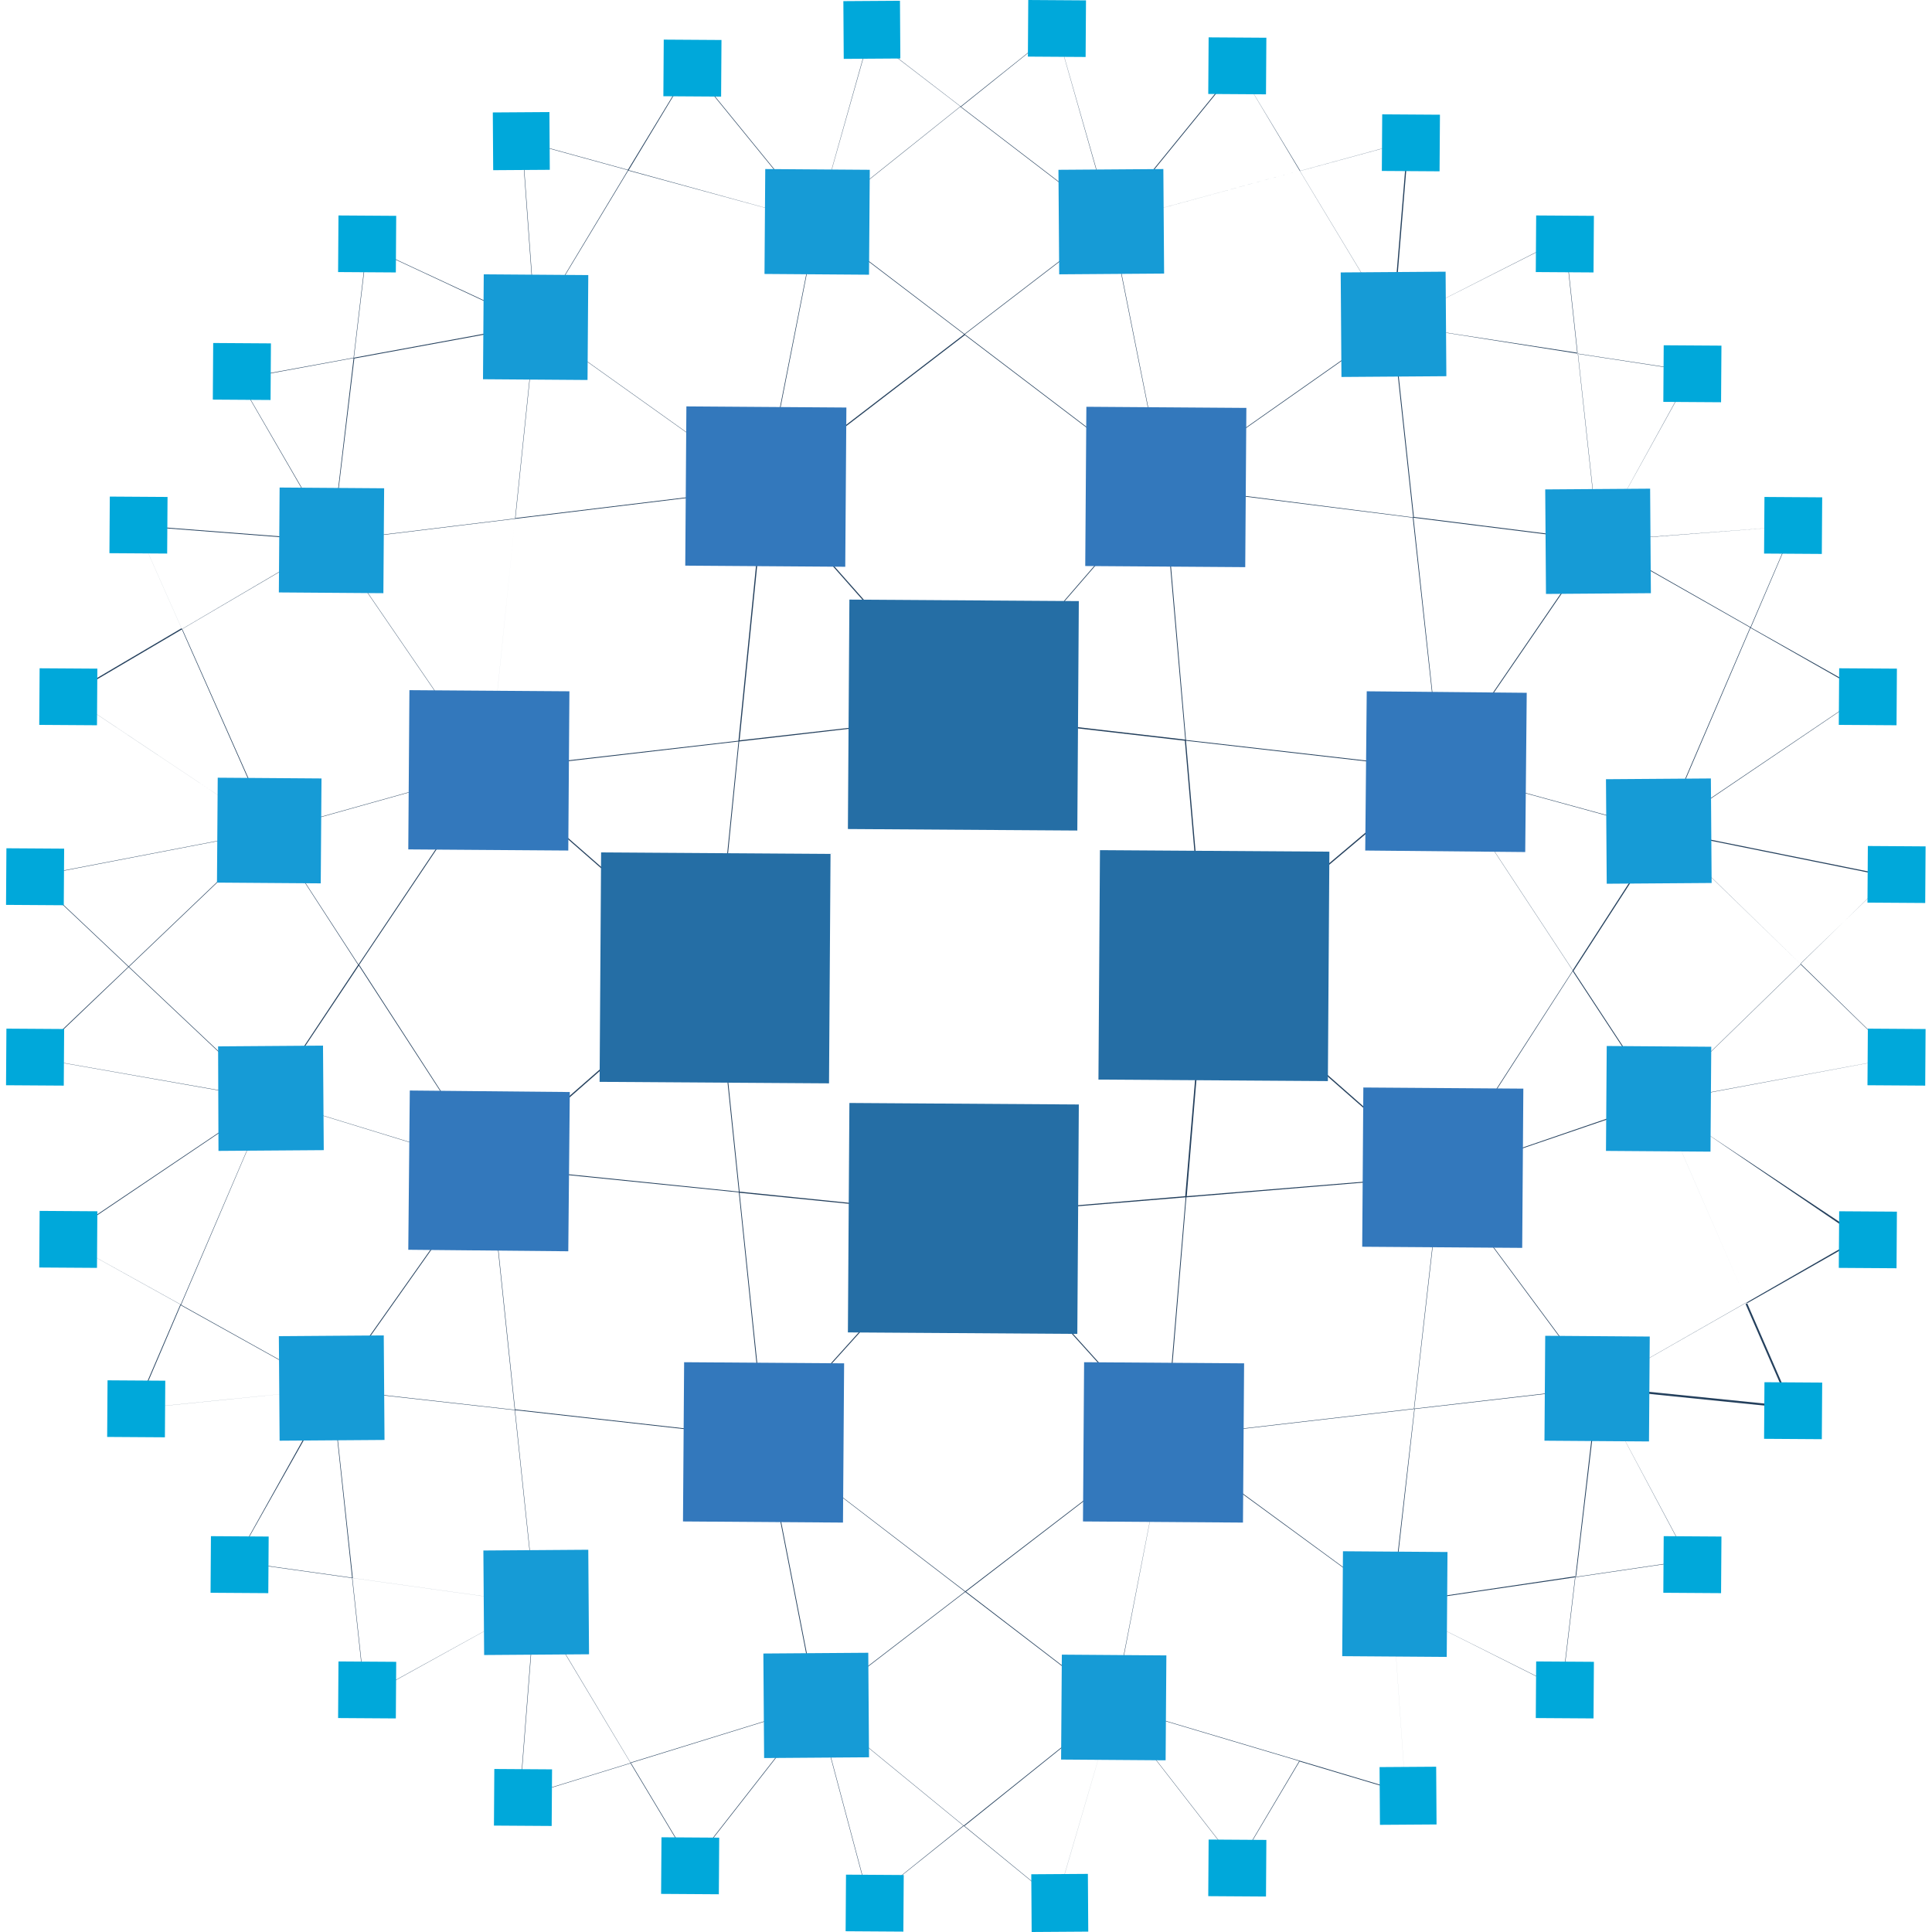
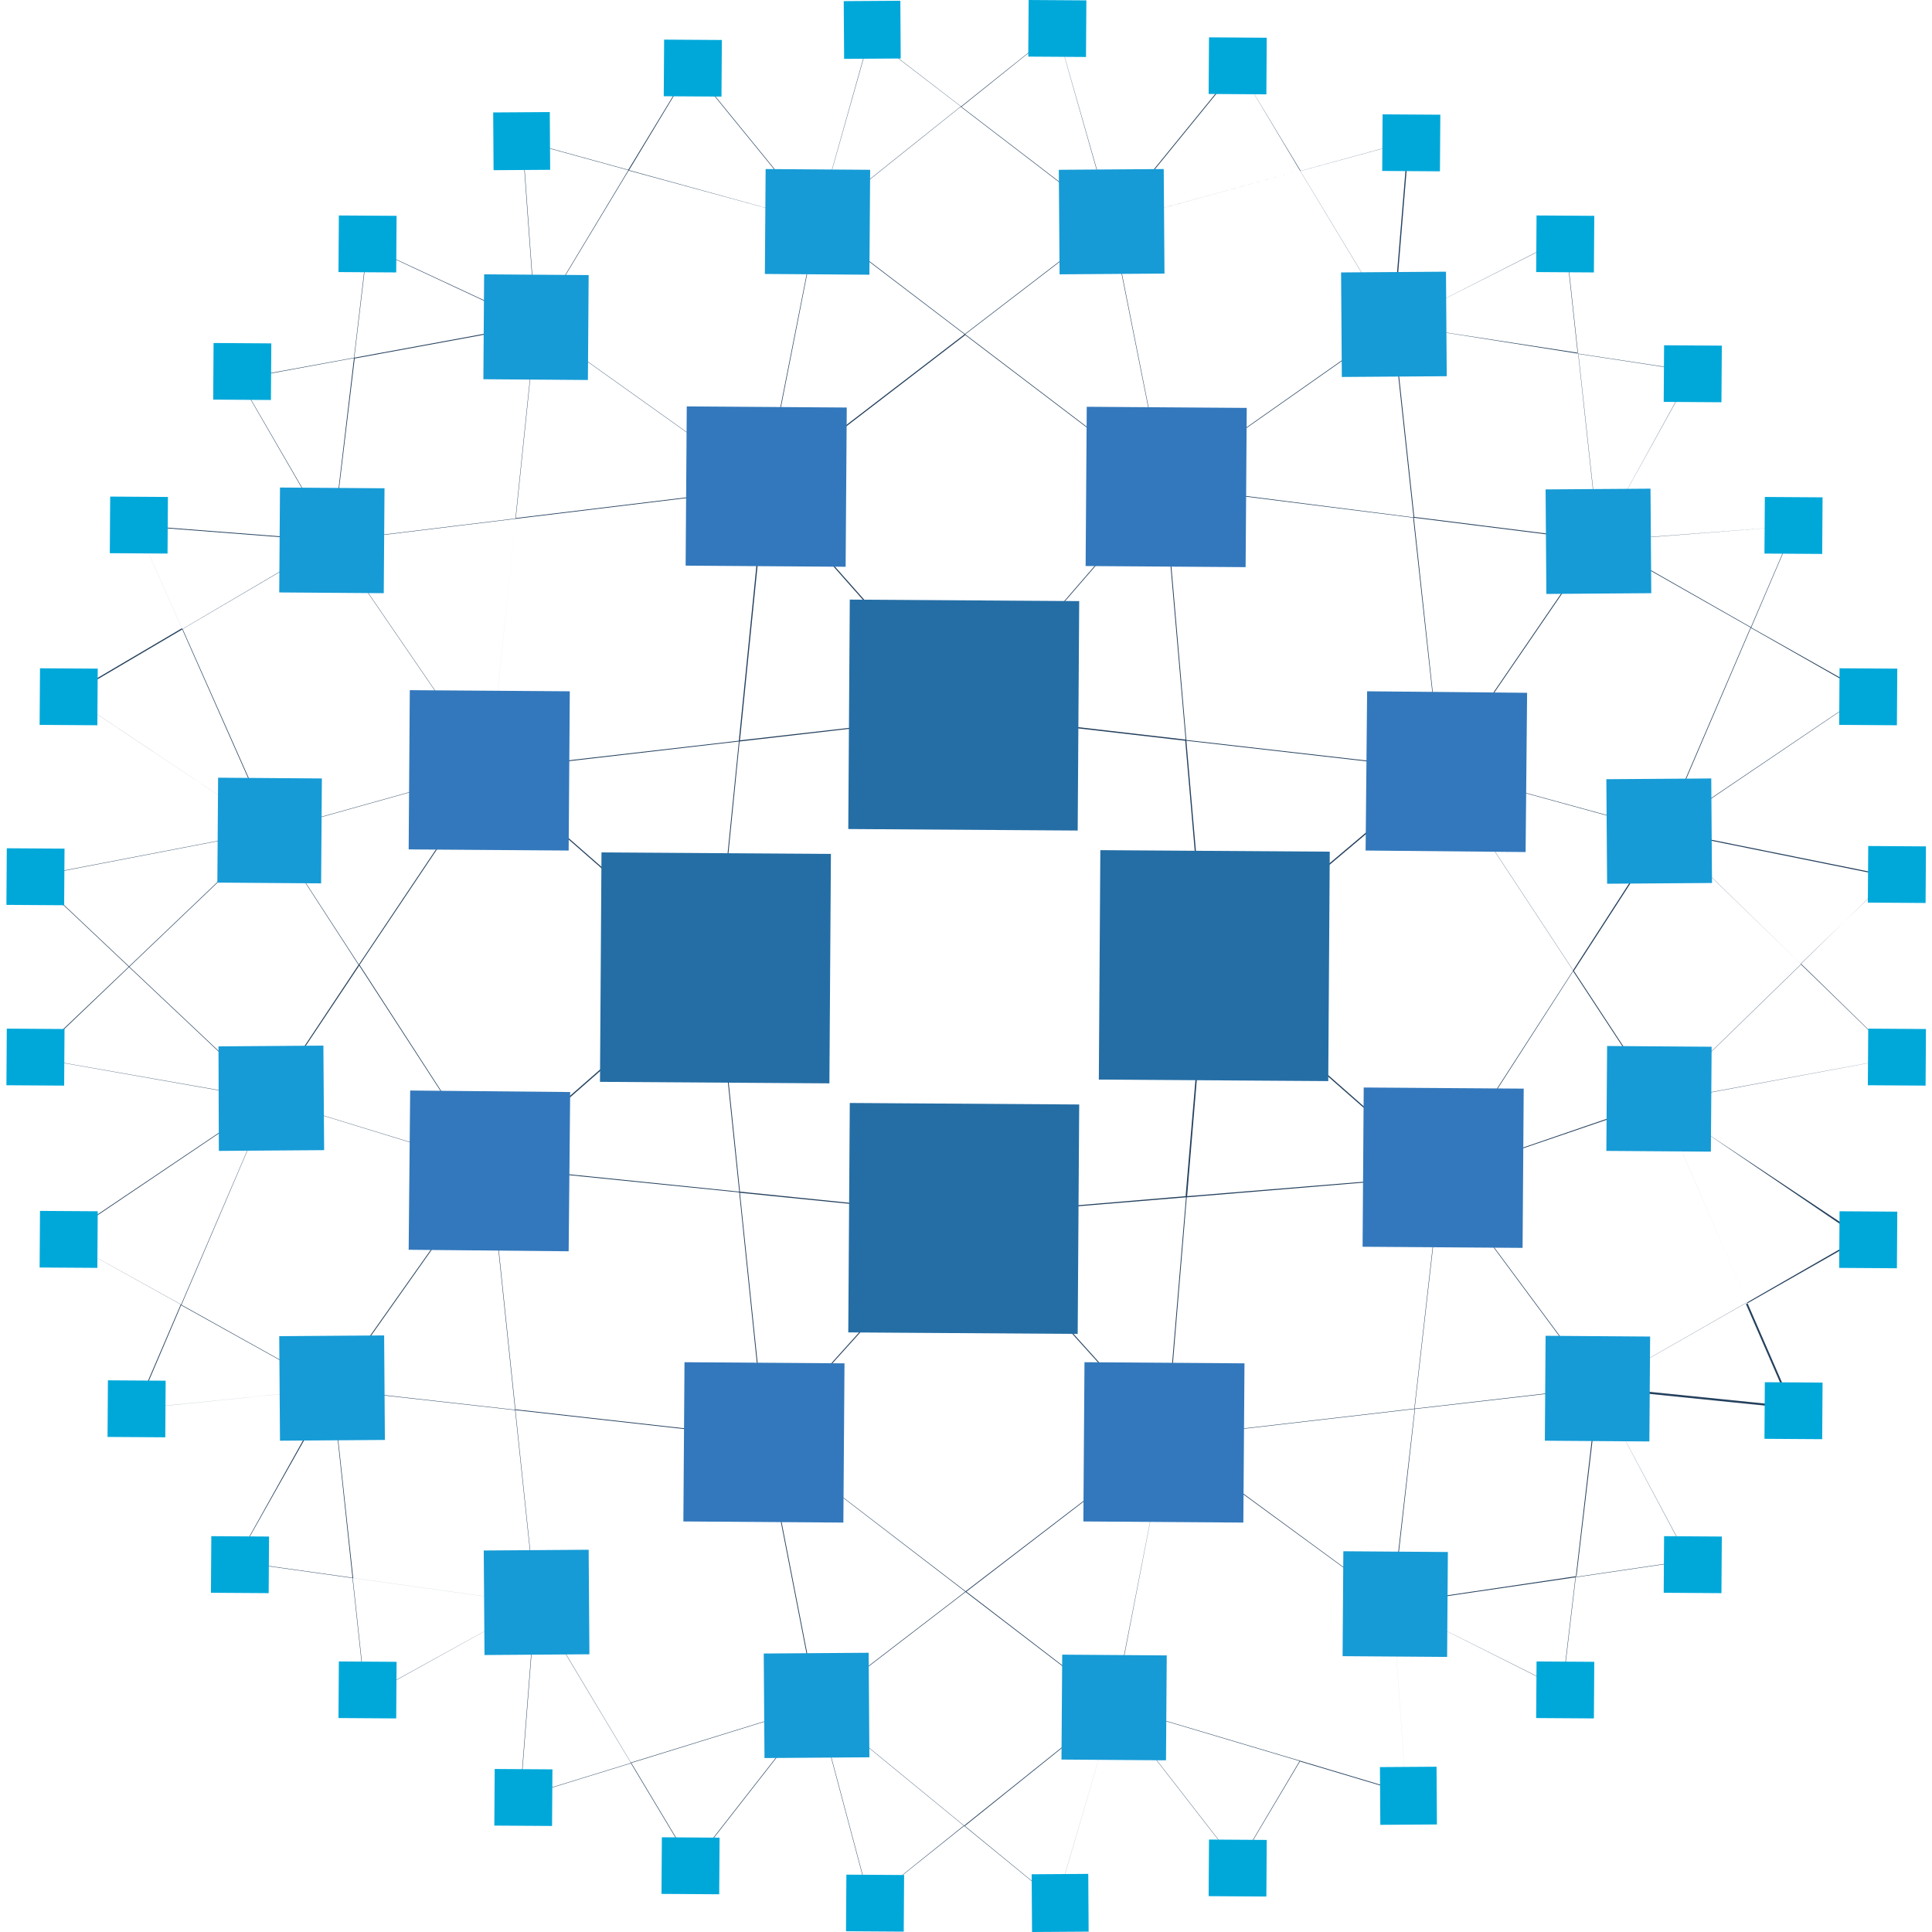
- <svg xmlns="http://www.w3.org/2000/svg" xml:space="preserve" id="haproxy_svg__Layer_1" x="0" y="0" version="1.1" viewBox="0 0 512 512">
-   <style>.haproxy_svg__st2{fill:#3378bc}.haproxy_svg__st3{fill:#169bd6}</style>
-   <path d="m502.7 280.3-25.5-24.9 23.8-23.2-.1-.1-.1.1v-.1l-60-12.1 53.7-36.3h.1l.1-.1-30.7-17.3 11.5-26.9v-.1h-.1v.1l-51.8 4 24.9-45h-.1l-24.8 45-5.4-49.6 30.1 4.6v-.1l-30.2-4.6-3.3-30.5h-.1l3.3 30.5-48.7-7.7 45.5-23v-.1L369.3 86l4-48.5h-.1l-28.6 7.8L328 17.8h-.1l.1-.1-.1-.1-33.4 41L280 7.9l-25.4 20.3-24.2-18.6h-.1l-.1.1h.1l-13.8 49-33.4-41-.1.1 33.4 41-49.8-13.7L183 17.9l-.1-.1L166.4 45l-28-7.7v.1l28 7.7-24.5 40.7-3.5-48.4h-.1l3.5 48.5-44.5-20.7h-.1l-3.5 29.6-30.6 5.6v.1h.1l24.7 42.7-51.8-4v-.1H36v.1l12.1 27.3-29.9 17.6h-.1l-.1.1.1.1h.1l53.6 35.8-62.9 12.1v.1l-.1-.1-.1.1L34 256.2l-25.2 24h-.1v.1l62.4 11-54.8 36.9 31.5 17.5L36 373.2h-.1v.1l51.9-5.2-25.4 45.5h.1L88 368.4l5.3 49.7-30.7-4.3v.1l30.7 4.3 3.4 31.5h.1l-3.4-31.5 48.3 6.7-45 24.8v.1l45-24.9-4 51.4h.1l4-51.3 25.3 42.2-29.2 9v.1l29.2-9 16.2 27 .1-.1-16.2-27 49.1-15.2-32.9 42.1.1.1 32.9-42.1h.1l13.8 51.8 25-20.1L280 504l15.2-51.9 32.7 42.1v.1l.1.1 16.4-27.6 28.1 8.4v.2h.1v-.3h-.1l-3.5-50 45 22.6v-.1l-45-22.5 48.4-7.1-3.5 29.6h.1l3.5-29.6 29.9-4.4v-.1l-29.9 4.4 5.8-49.9 24.2 45.5h.1L423.3 368l51.2 5.2v.1h.1v-.1l-12-27.6 30.4-17.3h.1l.1-.1-.1-.1h-.1L439.9 292zm-.1 0-62.7 11.6 37.3-36.3zm-25.5-24.9L441 220.3l59.9 12.1zM136.5 373.7l66 7.4-60.6 43.9zm-65.2-82.5-37.1-35 37.7-36 23 35.5zm310.5-87.4-7.2-66.6 48.6 6.1zm-.1 0-67.4-7.7-5.8-67.2 65.9 8.3zm-86.5 248.1L256 421.8l53-40.7zm-39.4-30.2L202.7 381l53.1-58.8 53.1 58.8zm-53.1-41-6.7-64.6 59.5 6zm106.2 0-52.8-58.6 58.1-4.8zm-53.1-58.8-59.8-6.1-6.1-59.1-.1-.1h.1l6-60.1 59.8-6.9h.1l58.2 6.7 5.2 60.3-5.1 60.4zm52.5-193.3-52.6-40 38.7-29.7zm0 .5 5.8 66.9-57.9-6.7zm0-.3-52.4 60.6-53.1-60 52.9-40.6zm-105.6.9 52.8 59.7-59.5 6.8zm-7 66.6-66 7.6 6.8-66.4 65.9-8zm-6 60L130 204.1l65.7-7.6zm-60-52.1 59.9 52.4-59.9 52.4-34.5-53.3zm60 52.7 6.1 58.9-65.7-6.7zm129.8 0 62.2 54.6-67.2 5.5zm0-.5-5.2-60.1 67.3 7.7zm-11-127.7L369 86.2l5.5 50.9zM369 86l-60.6 42.6-13.9-69.8 49.9-13.6zm-113.4 2.5-39.1-29.8 38-30.4 39.8 30.5zm-39.1-29.6 39 29.7-52.8 40.5zm-79.9 78.4 5.3-51.2 60.6 43.2zm-.1.1-48.4 5.9L93.9 95l47.9-8.8zm0 .1-6.8 66.5h-.1l-41.5-60.6zm-7 66.6L95 255.6l-23-35.4zm-34.4 51.8 34.5 53.2-58.1-17.8zm34.6 53.5 6.7 64.2-48.2-5.4zm.1-.1 66 6.7 6.7 64.9-66-7.4zm125.9 112.5-39.2 30.1-13.8-70.8zm.1.1 39.3 30.1-39.7 31.8-38.8-31.8zm53.2-40.8 60 43.9-24.6 41.6-49.1-14.6zm59.9 43.7L309.2 381l65.6-7.6zm-59.8-43.9 5.3-63.6 67.3-5.6-7 61.6zm72.7-69.1 41.4 55.9-48.4 5.6zm35-54.4 22.6 34.4-57.4 19.7zm-34.9 53.9-62.2-54.7 62.2-52.4 34.9 53zm0-107.2 58.7 16.1-23.8 36.9zm112.6-20.3-53.6 36.3 23-53.7zm-19.1-44.4-11.5 26.8-40.2-22.9zm-11.6 26.9-23.1 53.8-58.8-16.1 41.5-60.6h.1zm-45.7-72.8 5.4 49.7-.1-.1-48.7-6.1-5.5-51h.1zm-45.1-56-4 48.4-24.5-40.6zm-28.6 7.7-49.8 13.6 33.4-41zM280 8l14.4 50.7-39.7-30.4zm-49.6 1.7 24.1 18.5-37.9 30.3zm-14 49.1-13.9 70.4L141.9 86l24.6-40.8zM97.3 65.3 141.6 86l-47.8 8.8zm-34 35.2 30.4-5.6-5.7 48.2zM88 143.4l41.5 60.6L72 220.1l-23.7-53.4zm-51.9-4 51.7 4-39.6 23.3zm12.1 27.4 23.6 53.3-53.5-35.7zM8.9 232.3l62.8-12.1-37.6 35.9zm25.2 24 37 34.9L9 280.3zm-17.6 72 54.7-36.9-23.3 54.3zm19.7 45 11.7-27.4 39.9 22.2zM48 345.8l23.3-54.5 58.3 17.9L88 368.1zm40.1 22.5 48.3 5.4 5.4 51.2-48.3-6.7zm53.8 56.7 60.6-43.9 13.8 70.8-49.2 15.2zm88.5 78.9-13.8-51.8 38.8 31.8zm49.6 0-24.4-20 39.6-31.8zm48-9.7-32.7-42.1 49 14.6zm44.5-19.2-28.1-8.4L369 425zm45.2-57.3-48.6 7.2 5.8-51.5 48.6-5.6v-.1h-.1l-41.5-56 57.7-19.7v-.1h.1L417 257.3l23.9-37 36.3 35.2-37.4 36.4.1.1 23.1 53.1-39.4 22.5zm57.2-45-51.2-5.2 39.2-22.4zm18.4-45L463 345.1l-23-52.9z" style="fill:#24405d" />
-   <path d="m158.9 286.7.4-60.8 60.8.4-.4 60.8zm65.8-67 .4-60.8 60.8.4-.4 60.8zm0 133.4.4-60.8 60.8.4-.4 60.8zm66.4-67 .4-60.8 60.8.4-.4 60.8z" style="fill:#256ea5" />
-   <path d="m287.6 150 .3-42.2 42.4.3-.3 42.2zm-106-.1.3-42.2 42.4.3-.3 42.2zm-73.4 75.2.3-42.2 42.4.3-.3 42.2zm0 106.1.4-42.2 42.4.4-.4 42.2zm252.8-.8.3-42.2 42.4.3-.3 42.2zm.8-105 .4-42.2 42.4.4-.4 42.2z" class="haproxy_svg__st2" />
-   <path d="m73.9 157 .2-27.8 27.7.2-.2 27.8zm54.1-56.5.2-27.8 27.7.2-.2 27.8zm74.6-27.9.2-27.8 27.7.2-.2 27.8zM57.5 233.9l.2-27.8 27.5.2-.2 27.8zm352-104.2 27.8-.2.2 27.7-27.8.2zm-54.2-57.5 27.8-.2.2 27.7-27.8.2zM280.5 45l27.8-.2.2 27.7-27.8.2zm145.1 161.5 27.8-.2.2 27.7-27.8.2z" class="haproxy_svg__st3" />
-   <path d="m181 403.2.3-42.2 42.4.3-.3 42.2zm106 0 .3-42.2 42.4.3-.3 42.2z" class="haproxy_svg__st2" />
-   <path d="m409.3 381.8.2-27.8 27.7.2-.2 27.8zm-53.6 57.1.2-27.8 27.7.2-.2 27.8zm-74.5 27.4.2-27.8 27.7.2-.2 27.8zM425.6 305l.2-27.8 27.7.2-.2 27.8zM73.9 354.1l27.8-.2.2 27.7-27.8.2zm54.2 56.8 27.8-.2.2 27.7-27.8.2zm74.2 27.3 27.8-.2.2 27.7-27.8.2zM57.8 277.3l27.8-.2.2 27.7-27.9.2z" class="haproxy_svg__st3" />
-   <path d="m467.5 146.7.1-15 15.3.1-.1 15zm19.8 45.4.1-15 15.3.1-.1 15zm-46.5-85.6.1-15 15.3.1-.1 15zM89.6 72.1l.1-15 15.3.1-.1 15zm-88 167.7.1-15 15.3.1-.1 15zM407 72.1l.1-15 15.3.1-.1 15zm-396.6 120 .1-15 15.3.1-.1 15zM175.8 25.5l.1-15 15.3.1-.1 15zM29 146.6l.1-15 15.3.1-.1 15zm27.4-40.7.1-15 15.3.1-.1 15zm74.2-76.1 15-.1.1 15.3-15 .1zM223.5.3l15-.1.1 15.3-15 .1zm142.7 45 .1-15 15.3.1-.1 15zm128.7 193.9.1-15 15.3.1-.1 15zM272.4 15l.1-15 15.3.1-.1 15zm47.8 9.9.1-15 15.3.1-.1 15zM407 455.3l.1-15 15.3.1-.1 15zm87.9-167.7.1-15 15.3.1-.1 15zM89.6 455.3l.1-15 15.3.1-.1 15zM487.3 336l.1-15 15.3.1-.1 15zM320.2 502.5l.1-15 15.3.1-.1 15zm147.3-121.2.1-15 15.3.1-.1 15zm-26.7 40.8.1-15 15.3.1-.1 15zm-75.2 46.2 15-.1.1 15.3-15 .1zm-92.3 28.4 15-.1.1 15.3-15 .1zm-142.4-12.9.1-15 15.3.1-.1 15zm-102.5-103 .1-15 15.3.1-.1 15zm-18-44.9.1-15 15.3.1-.1 15zm45.4 86.2.1-15 15.3.1-.1 15zM1.6 287.6l.1-15 15.3.1-.1 15zm222.5 224.2.1-15 15.3.1-.1 15zm-48.9-9.9.1-15 15.3.1-.1 15z" style="fill:#00a8da" />
+ <svg xmlns="http://www.w3.org/2000/svg" viewBox="0 0 512 512" data-selfhst="haproxy">
+   <path d="m502.8 280.3-25.5-24.9 23.8-23.2-.1-.1-.1.1v-.1l-60-12.1 53.7-36.3h.1l.1-.1-30.7-17.3 11.5-26.9v-.1h-.1v.1l-51.8 4 24.9-45h-.1l-24.8 45-5.4-49.6 30.1 4.6v-.1l-30.2-4.6-3.3-30.5h-.1l3.3 30.5-48.7-7.7 45.5-23v-.1L369.4 86l4-48.5h-.1l-28.6 7.8-16.6-27.5h-.1l.1-.1-.1-.1-33.4 41-14.5-50.7-25.4 20.3-24.2-18.6h-.1l-.1.1h.1l-13.8 49-33.4-41-.1.1 33.4 41-49.8-13.7 16.4-27.2-.1-.1-16.5 27.2-28-7.7v.1l28 7.7-24.5 40.7-3.5-48.4h-.1l3.5 48.5-44.5-20.7h-.1l-3.5 29.6-30.6 5.6v.1h.1l24.7 42.7-51.8-4v-.1h-.1v.1l12.1 27.3-29.9 17.6h-.1l-.1.1.1.1h.1l53.6 35.8L9 232.2v.1l-.1-.1-.1.1 25.3 23.9-25.2 24h-.1v.1l62.4 11-54.8 36.9 31.5 17.5-11.8 27.5H36v.1l51.9-5.2-25.4 45.5h.1l25.5-45.2 5.3 49.7-30.7-4.3v.1l30.7 4.3 3.4 31.5h.1l-3.4-31.5 48.3 6.7-45 24.8v.1l45-24.9-4 51.4h.1l4-51.3 25.3 42.2-29.2 9v.1l29.2-9 16.2 27 .1-.1-16.2-27 49.1-15.2-32.9 42.1.1.1 32.9-42.1h.1l13.8 51.8 25-20.1 24.7 20.2 15.2-51.9 32.7 42.1v.1l.1.1 16.4-27.6 28.1 8.4v.2h.1v-.3h-.1l-3.5-50 45 22.6v-.1l-45-22.5 48.4-7.1-3.5 29.6h.1l3.5-29.6 29.9-4.4v-.1l-29.9 4.4 5.8-49.9 24.2 45.5h.1L423.4 368l51.2 5.2v.1h.1v-.1l-12-27.6 30.4-17.3h.1l.1-.1-.1-.1h-.1L440 292zm-.1 0-62.7 11.6 37.3-36.3zm-25.5-24.9-36.1-35.1 59.9 12.1zM136.6 373.7l66 7.4L142 425zm-65.2-82.5-37.1-35 37.7-36 23 35.5zm310.5-87.4-7.2-66.6 48.6 6.1zm-.1 0-67.4-7.7-5.8-67.2 65.9 8.3zm-86.5 248.1-39.2-30.1 53-40.7zm-39.4-30.2-53.1-40.7 53.1-58.8L309 381zm-53.1-41-6.7-64.6 59.5 6zm106.2 0-52.8-58.6 58.1-4.8zm-53.1-58.8-59.8-6.1-6.1-59.1-.1-.1h.1l6-60.1 59.8-6.9h.1l58.2 6.7 5.2 60.3-5.1 60.4zm52.5-193.3-52.6-40 38.7-29.7zm0 .5 5.8 66.9-57.9-6.7zm0-.3-52.4 60.6-53.1-60 52.9-40.6zm-105.6.9 52.8 59.7-59.5 6.8zm-7 66.6-66 7.6 6.8-66.4 65.9-8zm-6 60-59.7-52.2 65.7-7.6zm-60-52.1 59.9 52.4-59.9 52.4-34.5-53.3zm60 52.7 6.1 58.9-65.7-6.7zm129.8 0 62.2 54.6-67.2 5.5zm0-.5-5.2-60.1 67.3 7.7zm-11-127.7 60.5-42.5 5.5 50.9zm60.5-42.7-60.6 42.6-13.9-69.8 49.9-13.6zm-113.4 2.5-39.1-29.8 38-30.4 39.8 30.5zm-39.1-29.6 39 29.7-52.8 40.5zm-79.9 78.4 5.3-51.2 60.6 43.2zm-.1.1-48.4 5.9L94 95l47.9-8.8zm0 .1-6.8 66.5h-.1l-41.5-60.6zm-7 66.6-34.5 51.5-23-35.4zm-34.4 51.8 34.5 53.2-58.1-17.8zm34.6 53.5 6.7 64.2-48.2-5.4zm.1-.1 66 6.7 6.7 64.9-66-7.4zm125.9 112.5-39.2 30.1-13.8-70.8zm.1.1 39.3 30.1-39.7 31.8-38.8-31.8zm53.2-40.8 60 43.9-24.6 41.6-49.1-14.6zm59.9 43.7-59.7-43.8 65.6-7.6zm-59.8-43.9 5.3-63.6 67.3-5.6-7 61.6zm72.7-69.1 41.4 55.9-48.4 5.6zm35-54.4 22.6 34.4-57.4 19.7zm-34.9 53.9-62.2-54.7 62.2-52.4 34.9 53zm0-107.2 58.7 16.1-23.8 36.9zm112.6-20.3-53.6 36.3 23-53.7zm-19.1-44.4-11.5 26.8-40.2-22.9zm-11.6 26.9-23.1 53.8L382 204l41.5-60.6h.1zm-45.7-72.8 5.4 49.7-.1-.1-48.7-6.1-5.5-51h.1zm-45.1-56-4 48.4-24.5-40.6zm-28.6 7.7-49.8 13.6 33.4-41zM280.1 8l14.4 50.7-39.7-30.4zm-49.6 1.7 24.1 18.5-37.9 30.3zm-14 49.1-13.9 70.4L142 86l24.6-40.8zM97.4 65.3l44.3 20.7-47.8 8.8zm-34 35.2 30.4-5.6-5.7 48.2zm24.7 42.9 41.5 60.6-57.5 16.1-23.7-53.4zm-51.9-4 51.7 4-39.6 23.3zm12.1 27.4 23.6 53.3-53.5-35.7zM9 232.3l62.8-12.1-37.6 35.9zm25.2 24 37 34.9-62.1-10.9zm-17.6 72 54.7-36.9L48 345.7zm19.7 45L48 345.9l39.9 22.2zm11.8-27.5 23.3-54.5 58.3 17.9-41.6 58.9zm40.1 22.5 48.3 5.4 5.4 51.2-48.3-6.7zM142 425l60.6-43.9 13.8 70.8-49.2 15.2zm88.5 78.9-13.8-51.8 38.8 31.8zm49.6 0-24.4-20 39.6-31.8zm48-9.7-32.7-42.1 49 14.6zm44.5-19.2-28.1-8.4 24.6-41.6zm45.2-57.3-48.6 7.2 5.8-51.5 48.6-5.6v-.1h-.1l-41.5-56 57.7-19.7v-.1h.1l-22.7-34.6 23.9-37 36.3 35.2-37.4 36.4.1.1 23.1 53.1-39.4 22.5zm57.2-45-51.2-5.2 39.2-22.4zm18.4-45-30.3 17.4-23-52.9z" fill="#24405d" />
+   <path d="m159 286.7.4-60.8 60.8.4-.4 60.8zm65.8-67 .4-60.8 60.8.4-.4 60.8zm0 133.4.4-60.8 60.8.4-.4 60.8zm66.4-67 .4-60.8 60.8.4-.4 60.8z" fill="#256ea5" />
+   <path d="m287.7 150 .3-42.2 42.4.3-.3 42.2zm-106-.1.3-42.2 42.4.3-.3 42.2zm-73.4 75.2.3-42.2 42.4.3-.3 42.2zm0 106.1.4-42.2 42.4.4-.4 42.2zm252.8-.8.3-42.2 42.4.3-.3 42.2zm.8-105 .4-42.2 42.4.4-.4 42.2zm-180.8 177.8.3-42.2 42.4.3-.3 42.2zm106 0 .3-42.2 42.4.3-.3 42.2z" fill="#3378bc" />
+   <path d="m74 157 .2-27.8 27.7.2-.2 27.8zm54.1-56.5.2-27.8 27.7.2-.2 27.8zm74.6-27.9.2-27.8 27.7.2-.2 27.8zM57.6 233.9l.2-27.8 27.5.2-.2 27.8zm352-104.2 27.8-.2.2 27.7-27.8.2zm-54.2-57.5 27.8-.2.2 27.7-27.8.2zM280.6 45l27.8-.2.2 27.7-27.8.2zm145.1 161.5 27.8-.2.2 27.7-27.8.2zm-16.3 175.3.2-27.8 27.7.2-.2 27.8zm-53.6 57.1.2-27.8 27.7.2-.2 27.8zm-74.5 27.4.2-27.8 27.7.2-.2 27.8zM425.7 305l.2-27.8 27.7.2-.2 27.8zM74 354.1l27.8-.2.2 27.7-27.8.2zm54.2 56.8 27.8-.2.2 27.7-27.8.2zm74.2 27.3 27.8-.2.2 27.7-27.8.2zM57.9 277.3l27.8-.2.2 27.7-27.9.2z" fill="#169bd6" />
+   <path d="m467.6 146.7.1-15 15.3.1-.1 15zm19.8 45.4.1-15 15.3.1-.1 15zm-46.5-85.6.1-15 15.3.1-.1 15zM89.7 72.1l.1-15 15.3.1-.1 15zm-88 167.7.1-15 15.3.1-.1 15zm405.4-167.7.1-15 15.3.1-.1 15zm-396.6 120 .1-15 15.3.1-.1 15zm165.4-166.6.1-15 15.3.1-.1 15zM29.1 146.6l.1-15 15.3.1-.1 15zm27.4-40.7.1-15 15.3.1-.1 15zm74.2-76.1 15-.1.1 15.3-15 .1zM223.6.3l15-.1.1 15.3-15 .1zm142.7 45 .1-15 15.3.1-.1 15zM495 239.2l.1-15 15.3.1-.1 15zM272.5 15l.1-15 15.3.1-.1 15zm47.8 9.9.1-15 15.3.1-.1 15zm86.8 430.4.1-15 15.3.1-.1 15zm87.9-167.7.1-15 15.3.1-.1 15zM89.7 455.3l.1-15 15.3.1-.1 15zM487.4 336l.1-15 15.3.1-.1 15zm-167.1 166.5.1-15 15.3.1-.1 15zm147.3-121.2.1-15 15.3.1-.1 15zm-26.7 40.8.1-15 15.3.1-.1 15zm-75.2 46.2 15-.1.1 15.3-15 .1zm-92.3 28.4 15-.1.1 15.3-15 .1zM131 483.8l.1-15 15.3.1-.1 15zm-102.5-103 .1-15 15.3.1-.1 15zm-18-44.9.1-15 15.3.1-.1 15zm45.4 86.2.1-15 15.3.1-.1 15zM1.7 287.6l.1-15 15.3.1-.1 15zm222.5 224.2.1-15 15.3.1-.1 15zm-48.9-9.9.1-15 15.3.1-.1 15z" fill="#00a8da" />
</svg>
